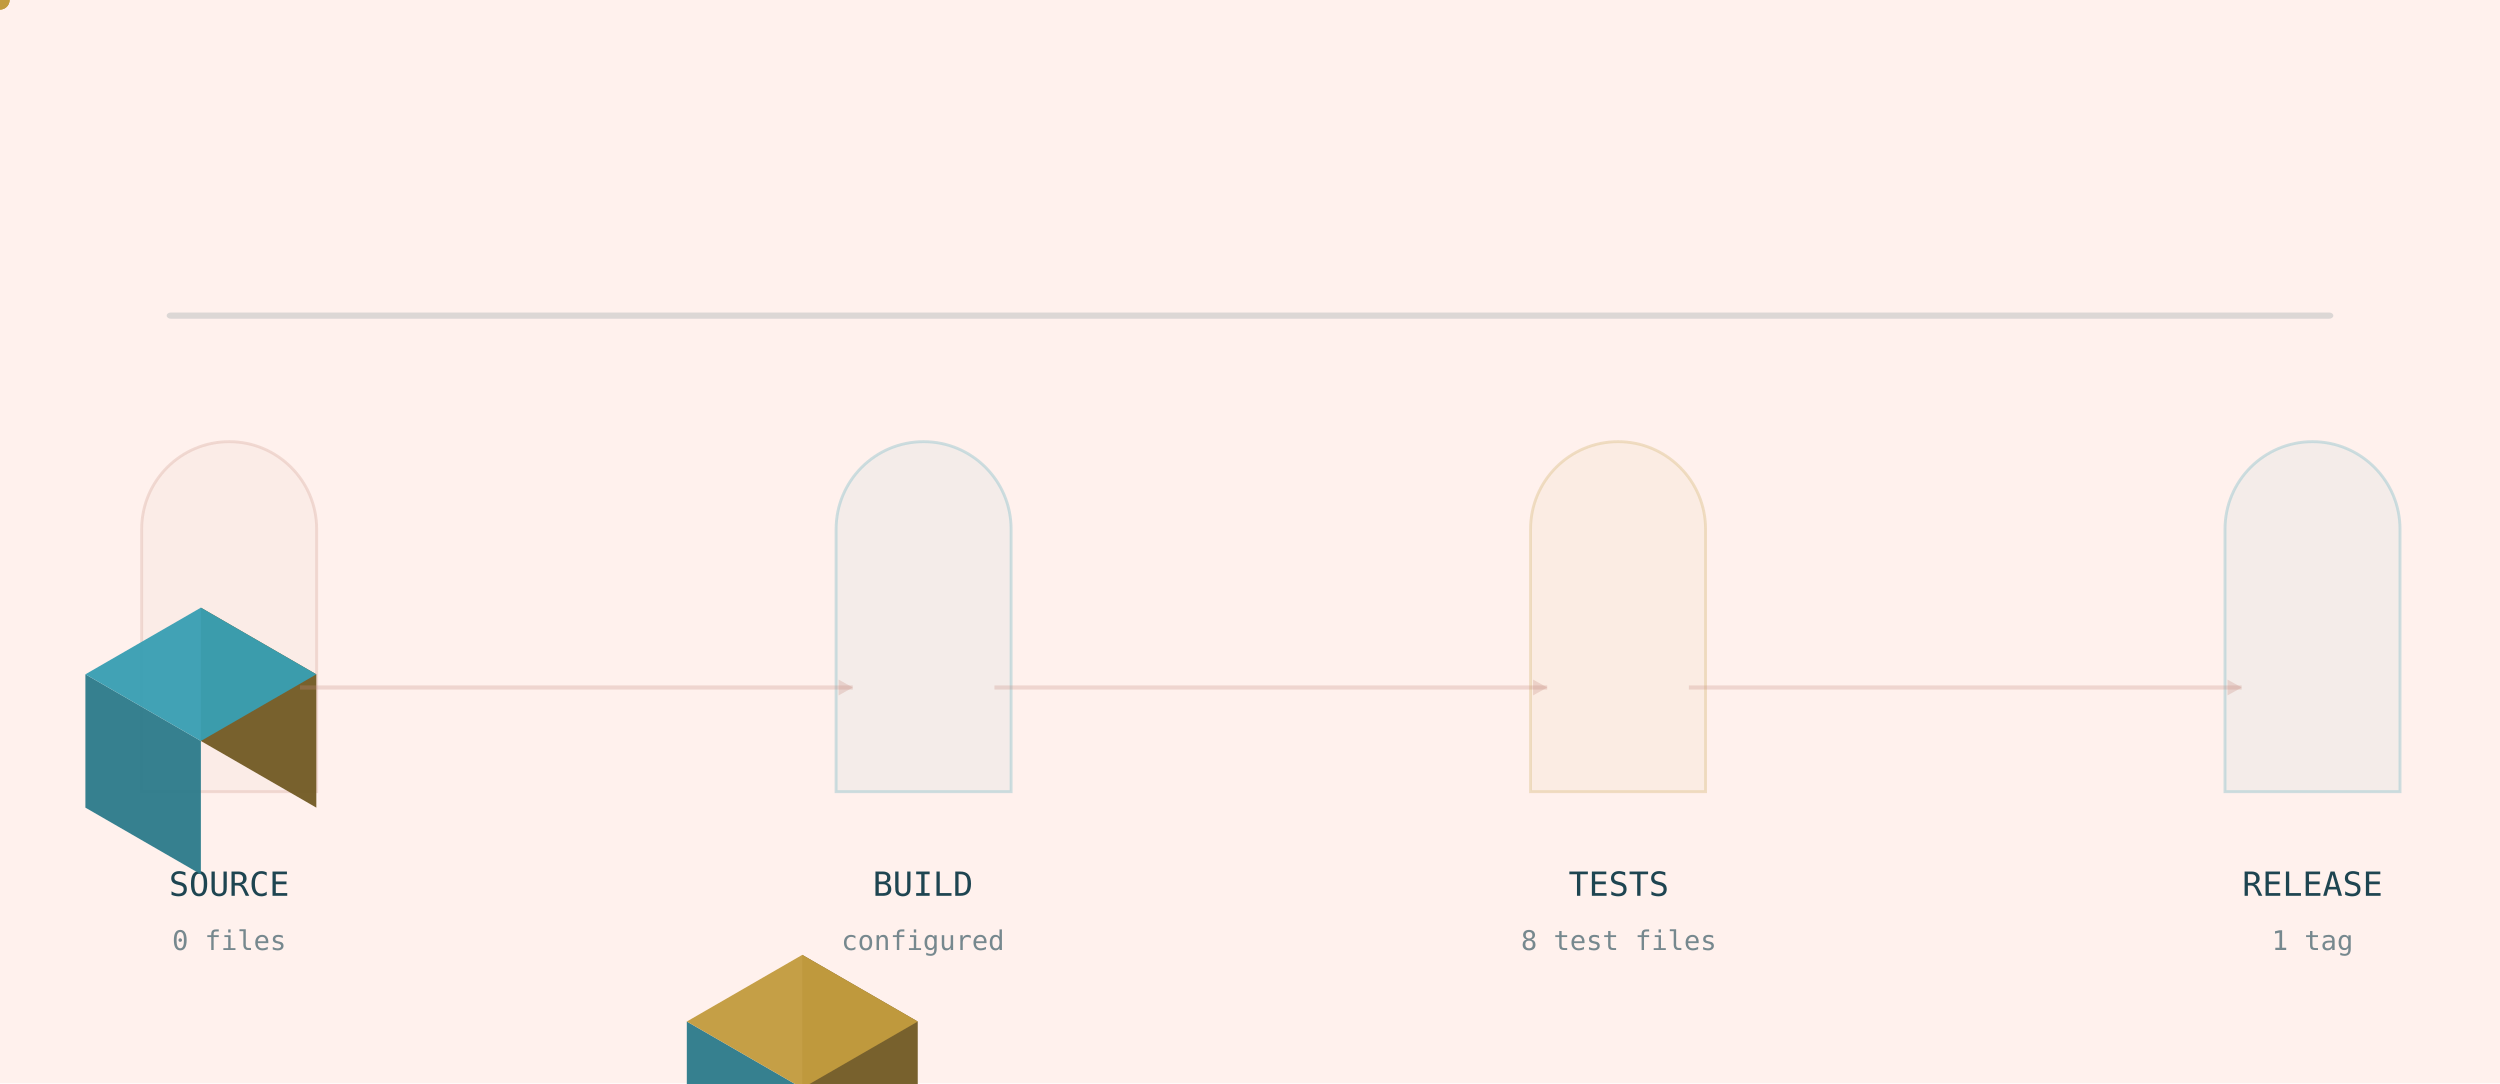
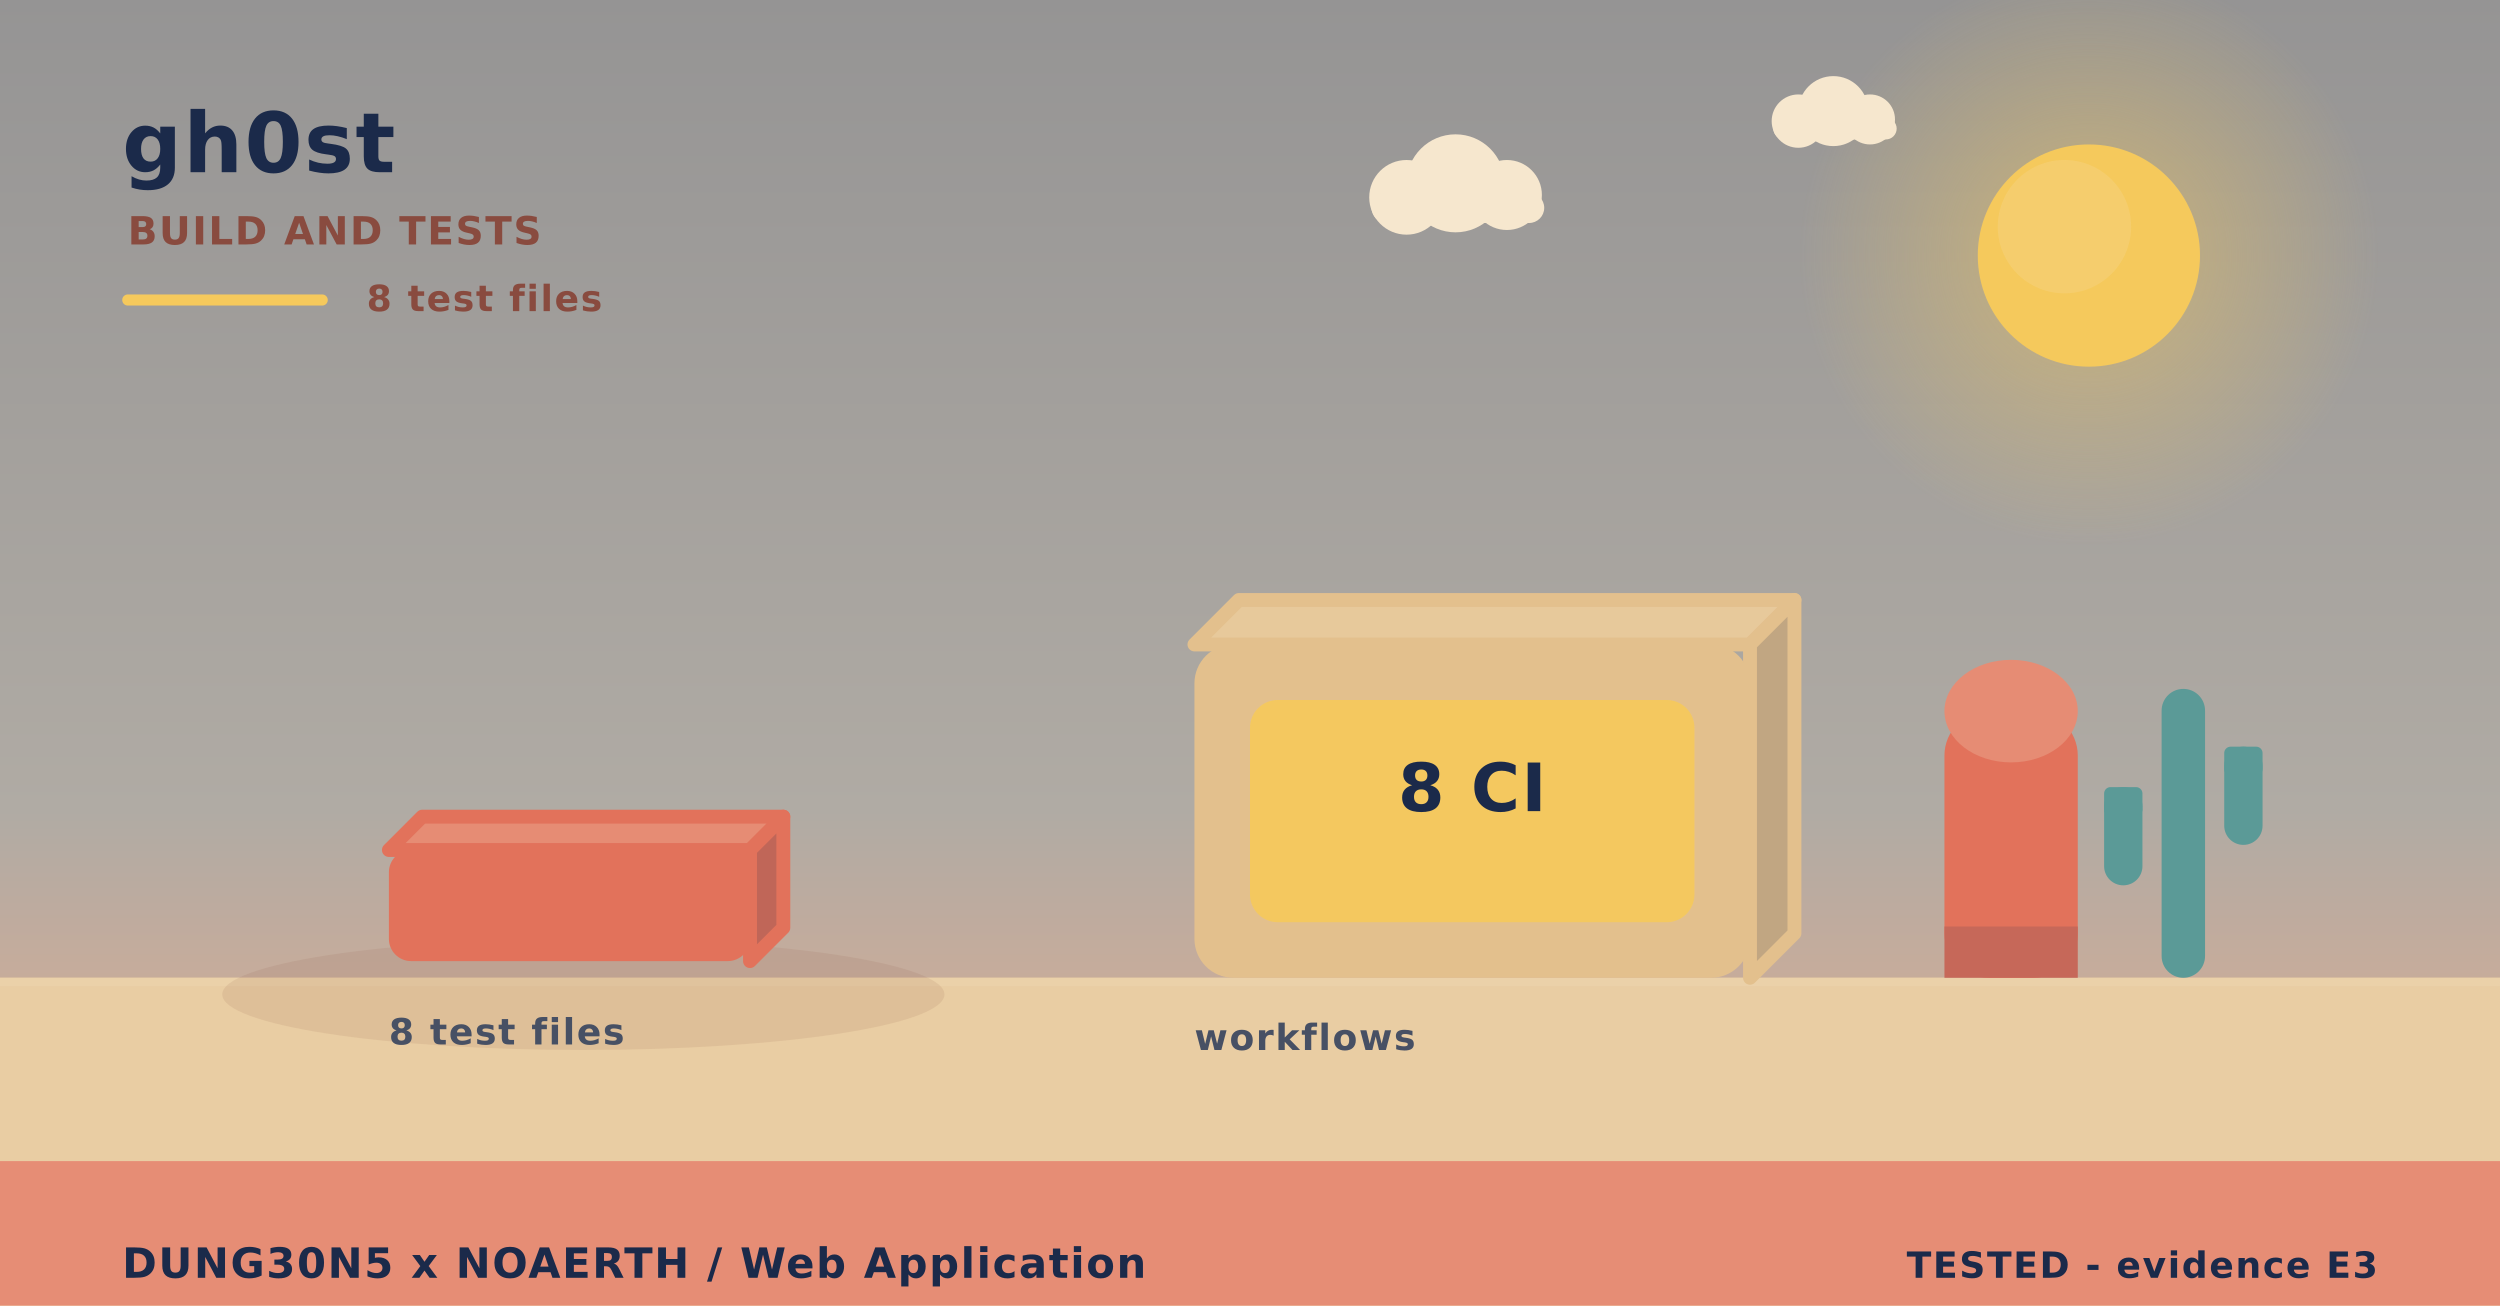
- <svg xmlns="http://www.w3.org/2000/svg" viewBox="0 0 1200 520" width="1200" height="520" role="img" aria-label="gh0st build evidence">
-   <rect width="1200" height="520" fill="#fff1ed" />
-   <defs>
-     <linearGradient id="gb" x1="0" y1="0" x2="1" y2="1">
-       <stop offset="0%" stop-color="#c78c7e" />
-       <stop offset="100%" stop-color="#389eb2" />
-     </linearGradient>
-   </defs>
-   <rect x="80.00" y="150.00" width="1040.00" height="3.00" rx="2.00" fill="rgba(6,50,65,0.140)" opacity="1.00" />
-   <path d="M68.00,380.00 L68.00,254.00 A42.00,42.00 0 0 1 152.00,254.00 L152.00,380.00 Z" fill="rgba(199,140,126,0.100)" opacity="0.55" stroke="rgba(199,140,126,0.450)" stroke-width="1.4" />
-   <polygon points="-192.26,189.00 -136.83,221.00 -136.83,157.00 -192.26,125.00" fill="#715a24" opacity="0.95" />
-   <polygon points="-247.68,221.00 -192.26,253.00 -192.26,189.00 -247.68,157.00" fill="#2c7b8b" opacity="0.95" />
-   <polygon points="-192.26,125.00 -136.83,157.00 -192.26,189.00 -247.68,157.00" fill="#c78c7e" opacity="0.95" />
-   <text x="110" y="430" font-family="ui-monospace,Menlo,monospace" font-size="16" fill="rgba(6,50,65,0.900)" text-anchor="middle">SOURCE</text>
-   <text x="110" y="456" font-family="ui-monospace,Menlo,monospace" font-size="13" fill="rgba(6,50,65,0.550)" text-anchor="middle">0 files</text>
-   <path d="M401.33,380.00 L401.33,254.00 A42.00,42.00 0 0 1 485.33,254.00 L485.33,380.00 Z" fill="rgba(56,158,178,0.100)" opacity="0.55" stroke="rgba(56,158,178,0.450)" stroke-width="1.4" />
-   <polygon points="96.42,355.67 151.84,387.67 151.84,323.67 96.42,291.67" fill="#715a24" opacity="0.95" />
-   <polygon points="40.99,387.67 96.42,419.67 96.42,355.67 40.99,323.67" fill="#2c7b8b" opacity="0.95" />
-   <polygon points="96.42,291.67 151.84,323.67 96.42,355.67 40.99,323.67" fill="#389eb2" opacity="0.95" />
-   <text x="443" y="430" font-family="ui-monospace,Menlo,monospace" font-size="16" fill="rgba(6,50,65,0.900)" text-anchor="middle">BUILD</text>
-   <text x="443" y="456" font-family="ui-monospace,Menlo,monospace" font-size="13" fill="rgba(6,50,65,0.550)" text-anchor="middle">configured</text>
-   <line x1="144.00" y1="330.00" x2="409.33" y2="330.00" stroke="rgba(199,140,126,0.500)" stroke-width="2.00" opacity="0.55" />
-   <polygon points="409.33,330.00 402.53,326.20 402.53,333.80" fill="rgba(199,140,126,0.500)" opacity="0.55" />
-   <g opacity="0.9">
-     <circle cx="0.00" cy="0.00" r="4.60" fill="#c29b3e" opacity="1.00" />
-     <animateTransform attributeName="transform" type="translate" values="144.00,330.00 409.33,330.00" dur="4.767s" begin="0.0s" repeatCount="indefinite" />
-     <animateTransform attributeName="transform" type="translate" values="409.33,330.00 144.00,330.00" dur="4.767s" begin="2.383s" repeatCount="indefinite" />
+ <svg xmlns="http://www.w3.org/2000/svg" width="900" height="470" viewBox="0 0 900 470" role="img" aria-label="gh0st - how it is verified">
+   <linearGradient id="skyb" x1="0" y1="0" x2="0" y2="1">
+     <stop offset="0" stop-color="#959494" />
+     <stop offset="0.62" stop-color="#b0aba4" />
+     <stop offset="1" stop-color="#f3ad8a" />
+   </linearGradient>
+   <rect width="900" height="470" fill="url(#skyb)" />
+   <radialGradient id="sunb">
+     <stop offset="0.35" stop-color="#f5c95c" stop-opacity="0.34" />
+     <stop offset="1" stop-color="#f5c95c" stop-opacity="0" />
+   </radialGradient>
+   <circle cx="752" cy="92" r="104" fill="url(#sunb)" />
+   <circle cx="752" cy="92" r="40" fill="#f5c95c" />
+   <circle cx="743.2" cy="81.6" r="24" fill="#f5d27e" opacity="0.5" />
+   <g>
+     <circle cx="524" cy="66" r="17.64" fill="#f6e7ce" />
+     <circle cx="506.36" cy="71.04" r="13.44" fill="#f6e7ce" />
+     <circle cx="542.48" cy="70.2" r="12.6" fill="#f6e7ce" />
+     <rect x="493.76" y="69.36" width="62.16" height="10.92" rx="5.46" fill="#f6e7ce" />
+     <animateTransform attributeName="transform" type="translate" values="0 0;24 0;0 0" dur="36s" begin="0s" repeatCount="indefinite" />
  </g>
-   <path d="M734.67,380.00 L734.67,254.00 A42.00,42.00 0 0 1 818.67,254.00 L818.67,380.00 Z" fill="rgba(194,155,62,0.100)" opacity="0.55" stroke="rgba(194,155,62,0.450)" stroke-width="1.4" />
-   <polygon points="385.09,522.33 440.52,554.33 440.52,490.33 385.09,458.33" fill="#715a24" opacity="0.95" />
-   <polygon points="329.67,554.33 385.09,586.33 385.09,522.33 329.67,490.33" fill="#2c7b8b" opacity="0.95" />
-   <polygon points="385.09,458.33 440.52,490.33 385.09,522.33 329.67,490.33" fill="#c29b3e" opacity="0.95" />
-   <text x="777" y="430" font-family="ui-monospace,Menlo,monospace" font-size="16" fill="rgba(6,50,65,0.900)" text-anchor="middle">TESTS</text>
-   <text x="777" y="456" font-family="ui-monospace,Menlo,monospace" font-size="13" fill="rgba(6,50,65,0.550)" text-anchor="middle">8 test files</text>
-   <line x1="477.33" y1="330.00" x2="742.67" y2="330.00" stroke="rgba(199,140,126,0.500)" stroke-width="2.00" opacity="0.55" />
-   <polygon points="742.67,330.00 735.87,326.20 735.87,333.80" fill="rgba(199,140,126,0.500)" opacity="0.55" />
-   <g opacity="0.9">
-     <circle cx="0.00" cy="0.00" r="4.60" fill="#c29b3e" opacity="1.00" />
-     <animateTransform attributeName="transform" type="translate" values="477.33,330.00 742.67,330.00" dur="4.767s" begin="0.4s" repeatCount="indefinite" />
-     <animateTransform attributeName="transform" type="translate" values="742.67,330.00 477.33,330.00" dur="4.767s" begin="2.783s" repeatCount="indefinite" />
+   <g>
+     <circle cx="660" cy="40" r="12.6" fill="#f6e7ce" />
+     <circle cx="647.4" cy="43.6" r="9.6" fill="#f6e7ce" />
+     <circle cx="673.2" cy="43" r="9" fill="#f6e7ce" />
+     <rect x="638.4" y="42.4" width="44.4" height="7.8" rx="3.9" fill="#f6e7ce" />
+     <animateTransform attributeName="transform" type="translate" values="0 0;-18 0;0 0" dur="46s" begin="3s" repeatCount="indefinite" />
  </g>
-   <path d="M1068.00,380.00 L1068.00,254.00 A42.00,42.00 0 0 1 1152.00,254.00 L1152.00,380.00 Z" fill="rgba(56,158,178,0.100)" opacity="0.55" stroke="rgba(56,158,178,0.450)" stroke-width="1.4" />
-   <polygon points="673.77,689.00 729.19,721.00 729.19,657.00 673.77,625.00" fill="#715a24" opacity="0.95" />
-   <polygon points="618.34,721.00 673.77,753.00 673.77,689.00 618.34,657.00" fill="#2c7b8b" opacity="0.95" />
-   <polygon points="673.77,625.00 729.19,657.00 673.77,689.00 618.34,657.00" fill="#389eb2" opacity="0.95" />
-   <text x="1110" y="430" font-family="ui-monospace,Menlo,monospace" font-size="16" fill="rgba(6,50,65,0.900)" text-anchor="middle">RELEASE</text>
-   <text x="1110" y="456" font-family="ui-monospace,Menlo,monospace" font-size="13" fill="rgba(6,50,65,0.550)" text-anchor="middle">1 tag</text>
-   <line x1="810.67" y1="330.00" x2="1076.00" y2="330.00" stroke="rgba(199,140,126,0.500)" stroke-width="2.00" opacity="0.55" />
-   <polygon points="1076.00,330.00 1069.20,326.20 1069.20,333.80" fill="rgba(199,140,126,0.500)" opacity="0.55" />
-   <g opacity="0.9">
-     <circle cx="0.00" cy="0.00" r="4.60" fill="#c29b3e" opacity="1.00" />
-     <animateTransform attributeName="transform" type="translate" values="810.67,330.00 1076.00,330.00" dur="4.767s" begin="0.8s" repeatCount="indefinite" />
-     <animateTransform attributeName="transform" type="translate" values="1076.00,330.00 810.67,330.00" dur="4.767s" begin="3.183s" repeatCount="indefinite" />
+   <rect x="0" y="352" width="900" height="118" fill="#e9cda3" />
+   <rect x="0" y="352" width="900" height="3" fill="#ebd1a9" />
+   <text x="44" y="62" font-family="Verdana,DejaVu Sans,sans-serif" font-size="30" font-weight="700" letter-spacing="0.6" fill="#1b2a4a" text-anchor="start">gh0st</text>
+   <text x="46" y="88" font-family="Verdana,DejaVu Sans,sans-serif" font-size="14" font-weight="700" letter-spacing="0.6" fill="#894b3f" text-anchor="start">BUILD AND TESTS</text>
+   <rect x="44" y="106" width="74" height="4" rx="2" fill="#f5c95c" />
+   <text x="132" y="112" font-family="Verdana,DejaVu Sans,sans-serif" font-size="13" font-weight="700" letter-spacing="0.6" fill="#894b3f" text-anchor="start">8 test files</text>
+   <ellipse cx="210" cy="358" rx="130" ry="20" fill="rgba(138,90,68,0.11)" />
+   <g>
+     <path d="M140,306 L270,306 L282,294 L152,294 Z" fill="#e68c74" stroke="#e2725b" stroke-width="5" stroke-linejoin="round" />
+     <path d="M270,306 L282,294 L282,334 L270,346 Z" fill="#c06658" stroke="#e2725b" stroke-width="5" stroke-linejoin="round" />
+     <rect x="140" y="306" width="130" height="40" rx="8" fill="#e2725b" />
+     <animateTransform attributeName="transform" type="translate" values="0 10;0 0" dur="0.8s" begin="0.5s" fill="freeze" />
  </g>
+   <text x="140" y="376" font-family="Verdana,DejaVu Sans,sans-serif" font-size="13" font-weight="700" letter-spacing="0.6" fill="#475064" text-anchor="start">8 test files</text>
+   <path d="M430,232 L630,232 L646,216 L446,216 Z" fill="#e7c99b" stroke="#e3c08d" stroke-width="5" stroke-linejoin="round" />
+   <path d="M630,232 L646,216 L646,336 L630,352 Z" fill="#c1a682" stroke="#e3c08d" stroke-width="5" stroke-linejoin="round" />
+   <rect x="430" y="232" width="200" height="120" rx="14" fill="#e3c08d" />
+   <rect x="450" y="252" width="160" height="80" rx="10" fill="#f5c95c" opacity="0.94" />
+   <text x="530" y="292" font-family="Verdana,DejaVu Sans,sans-serif" font-size="24" font-weight="700" letter-spacing="0.6" fill="#1b2a4a" text-anchor="middle">8 CI</text>
+   <g>
+     <text x="430" y="378" font-family="Verdana,DejaVu Sans,sans-serif" font-size="13" font-weight="700" letter-spacing="0.6" fill="#475064" text-anchor="start">workflows</text>
+     <animate attributeName="opacity" values="0.55;1;0.55" dur="4.6s" begin="0s" repeatCount="indefinite" />
+   </g>
+   <rect x="700" y="256" width="48" height="96" rx="16" fill="#e2725b" />
+   <ellipse cx="724" cy="256" rx="24" ry="18.46" fill="#e68c74" />
+   <rect x="700" y="333.54" width="48" height="18.46" fill="#c66859" />
+   <rect x="778.18" y="248" width="15.64" height="104" rx="7.82" fill="#5b9a97" />
+   <rect x="757.48" y="283.36" width="13.8" height="35.36" rx="6.9" fill="#5b9a97" />
+   <rect x="757.48" y="283.36" width="13.8" height="10.4" rx="2.3" fill="#5b9a97" />
+   <rect x="800.72" y="268.8" width="13.8" height="35.36" rx="6.9" fill="#5b9a97" />
+   <rect x="800.72" y="268.8" width="13.8" height="10.4" rx="2.3" fill="#5b9a97" />
+   <rect x="0" y="418" width="900" height="52" rx="0" fill="#e68972" opacity="0.94" />
+   <text x="44" y="460" font-family="Verdana,DejaVu Sans,sans-serif" font-size="15" font-weight="700" letter-spacing="0.6" fill="#1b2a4a" text-anchor="start">DUNG30N5 x NOAERTH  /  Web Application</text>
+   <text x="856" y="460" font-family="Verdana,DejaVu Sans,sans-serif" font-size="13" font-weight="700" letter-spacing="0.6" fill="#1b2a4a" text-anchor="end">TESTED  -  evidence E3</text>
</svg>
